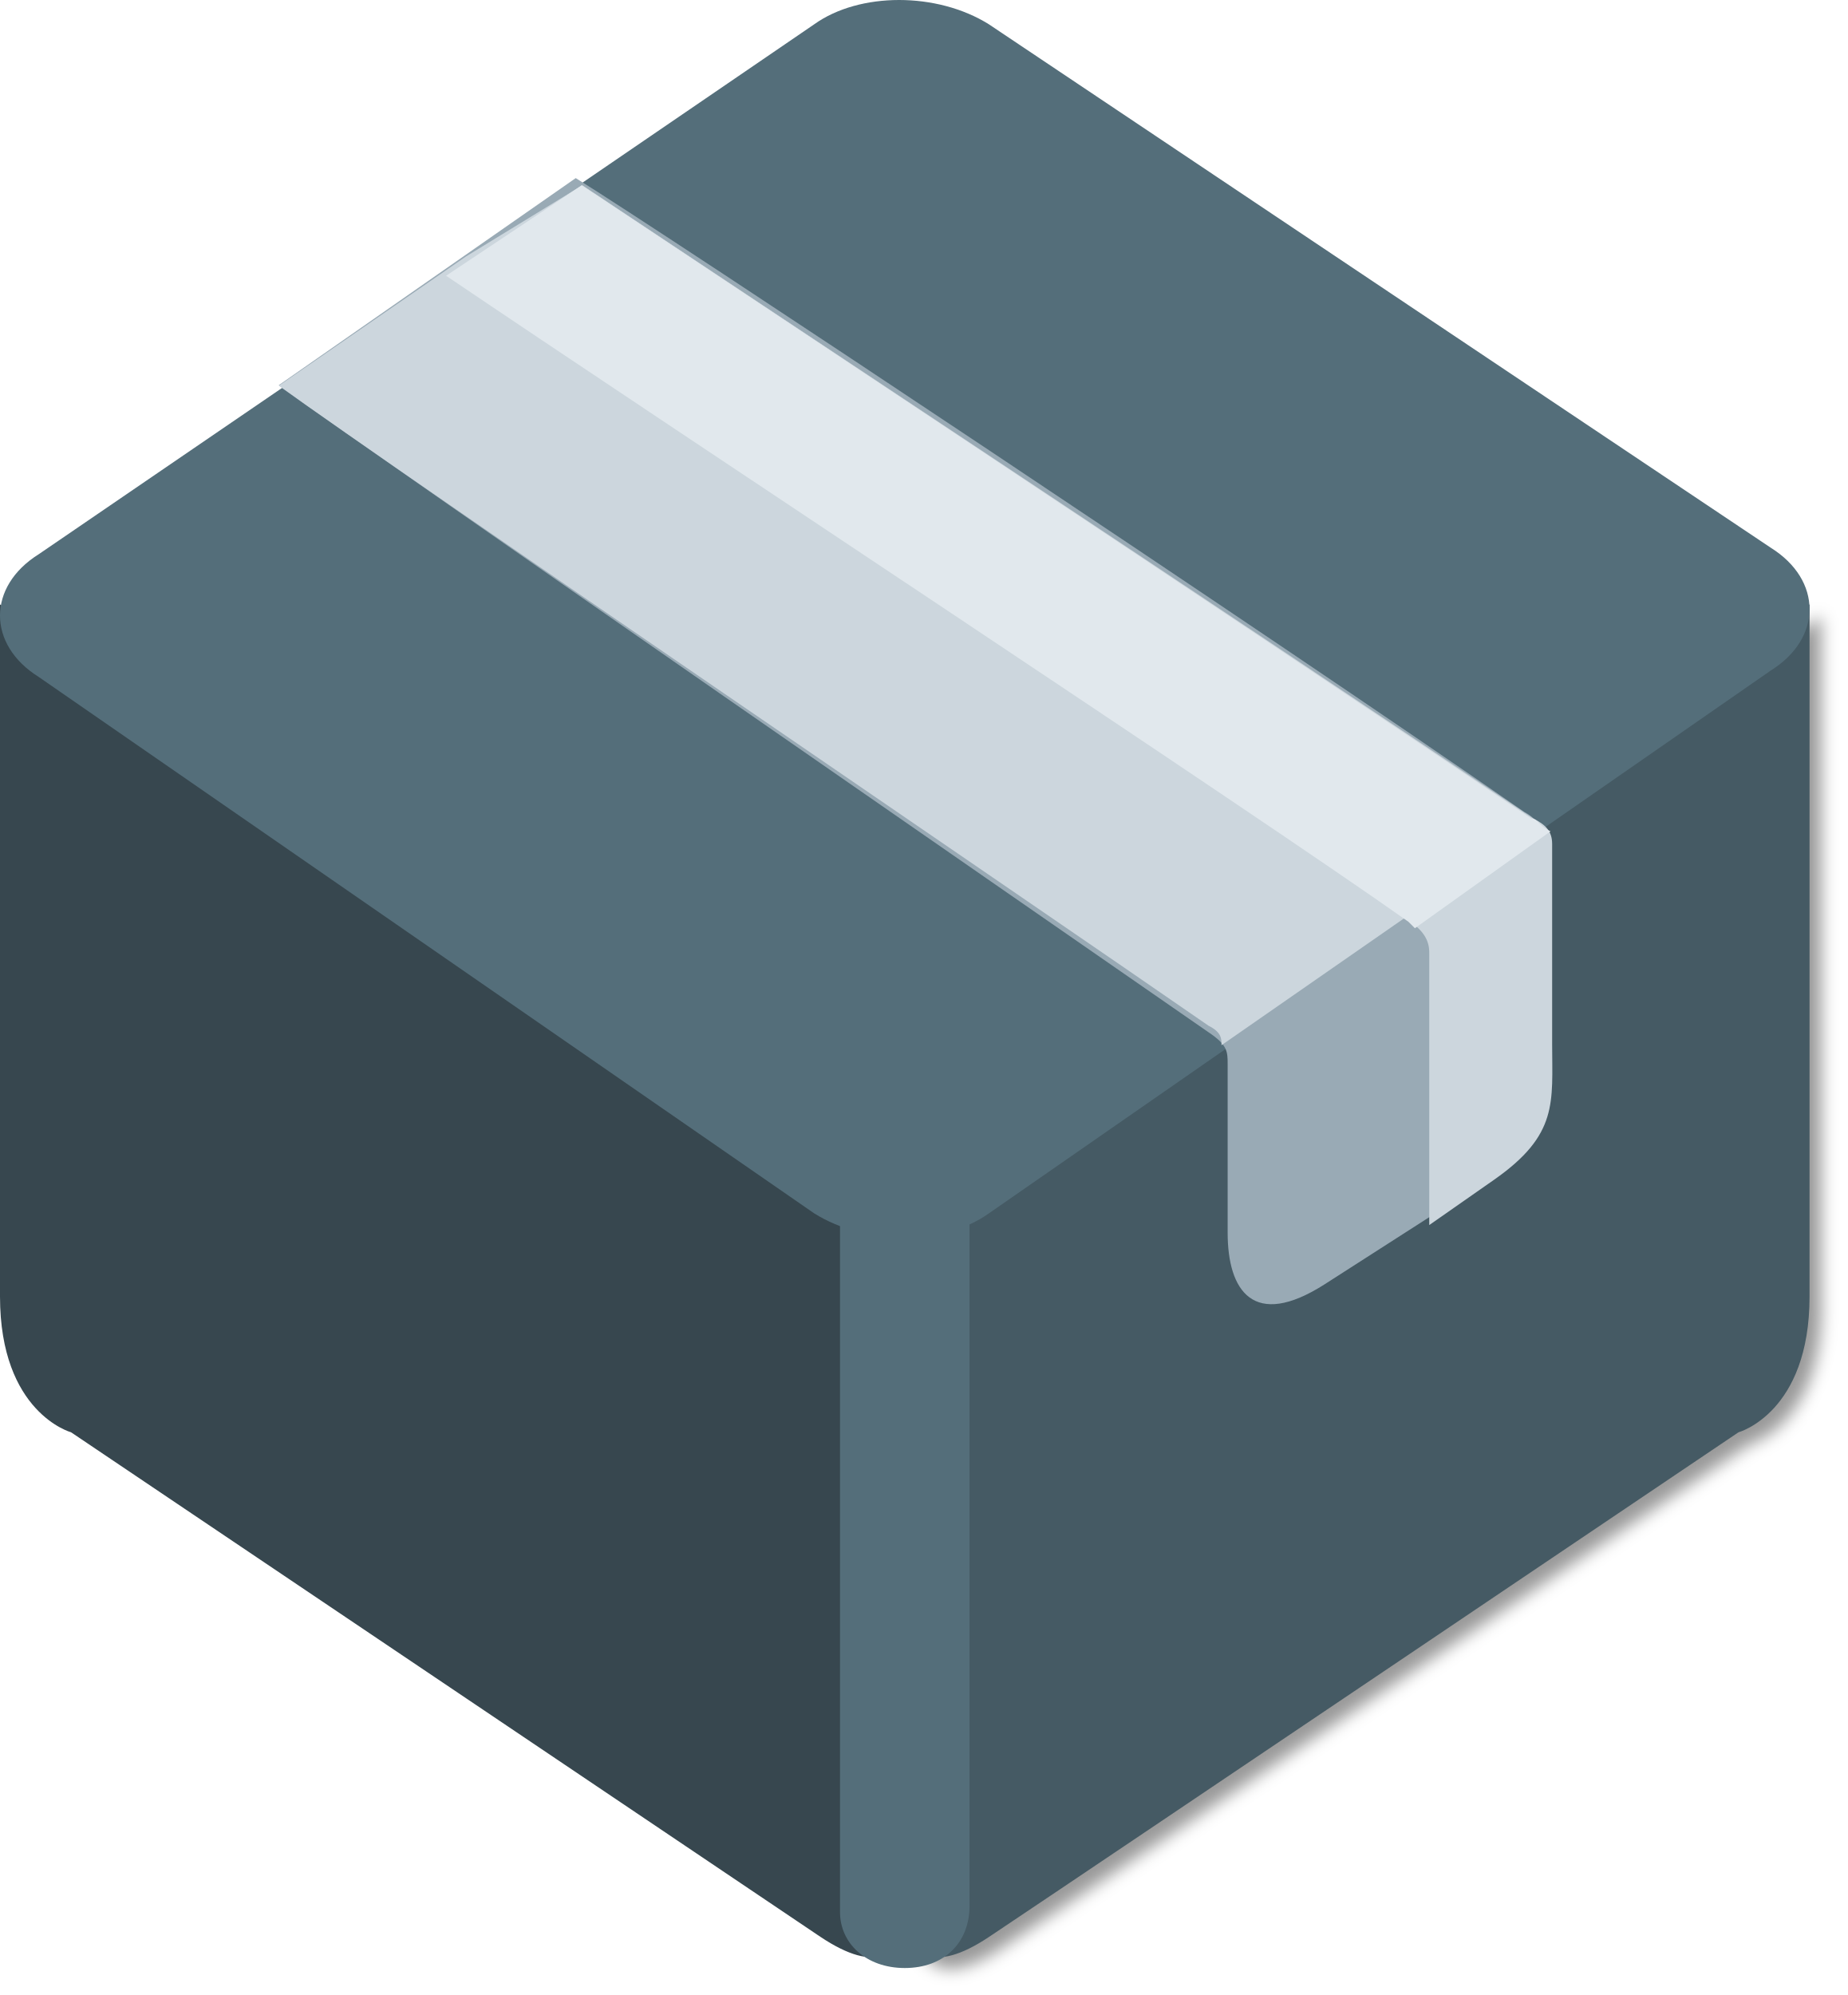
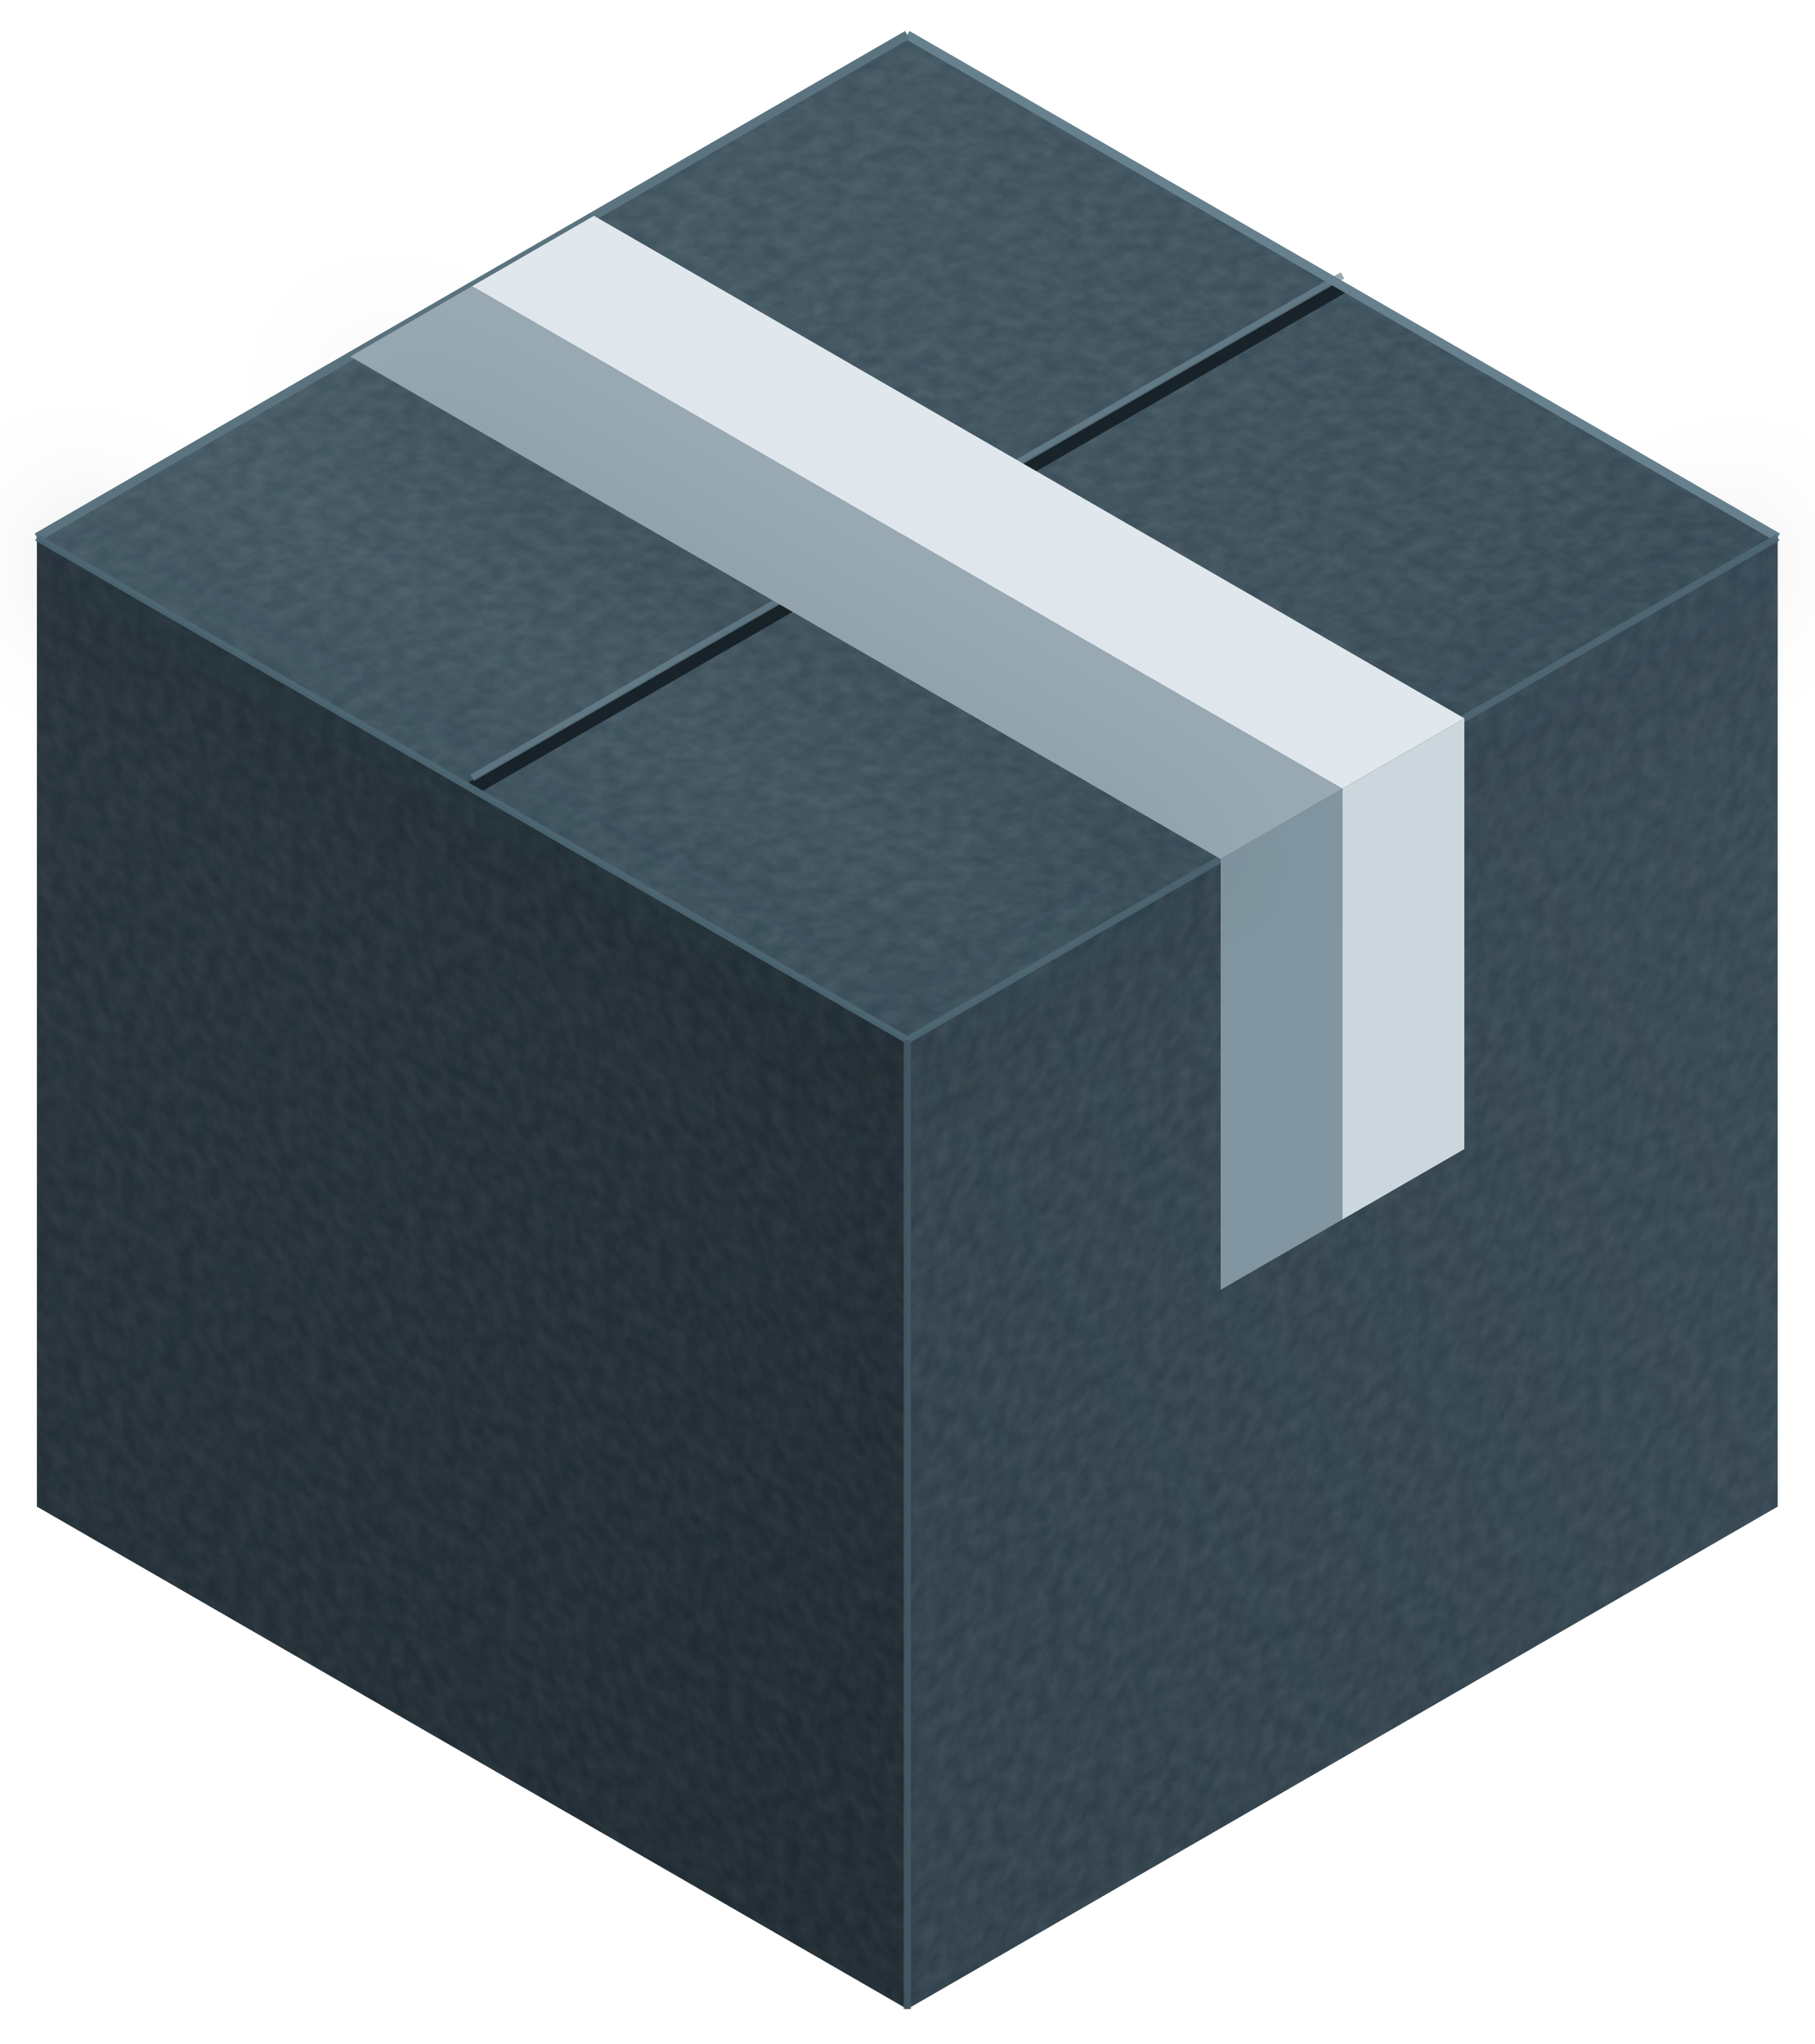
- <svg xmlns="http://www.w3.org/2000/svg" width="1027" height="1109" xml:space="preserve" overflow="hidden">
+ <svg xmlns="http://www.w3.org/2000/svg" viewBox="148 90 728 820">
  <defs>
-     <filter id="fx0" x="-10%" y="-10%" width="120%" height="120%" filterUnits="userSpaceOnUse" primitiveUnits="userSpaceOnUse">
-       <feComponentTransfer color-interpolation-filters="sRGB">
-         <feFuncR type="discrete" tableValues="0 0" />
-         <feFuncG type="discrete" tableValues="0 0" />
-         <feFuncB type="discrete" tableValues="0 0" />
-         <feFuncA type="linear" slope="0.4" intercept="0" />
-       </feComponentTransfer>
-       <feGaussianBlur stdDeviation="4.583 4.583" />
+     <linearGradient id="bg25" x1="0" y1="0" x2="0" y2="1">
+       <stop offset="0" stop-color="#242F37" />
+       <stop offset="1" stop-color="#0D1317" />
+     </linearGradient>
+     <radialGradient id="spot25" cx="0.5" cy="0.5" r="0.5">
+       <stop offset="0" stop-color="#46565F" stop-opacity="0.45" />
+       <stop offset="1" stop-color="#46565F" stop-opacity="0" />
+     </radialGradient>
+     <filter id="soft25" x="-40%" y="-40%" width="180%" height="180%">
+       <feGaussianBlur stdDeviation="18" />
    </filter>
-     <clipPath id="clip1">
-       <rect x="692" y="855" width="1027" height="1109" />
+     <linearGradient id="top25" gradientUnits="userSpaceOnUse" x1="330" y1="320" x2="700" y2="490">
+       <stop offset="0" stop-color="#445863" />
+       <stop offset="1" stop-color="#394C57" />
+     </linearGradient>
+     <linearGradient id="left25" gradientUnits="userSpaceOnUse" x1="269.5" y1="480" x2="512" y2="720">
+       <stop offset="0" stop-color="#26323A" />
+       <stop offset="1" stop-color="#1F2A31" />
+     </linearGradient>
+     <linearGradient id="right25" gradientUnits="userSpaceOnUse" x1="512" y1="650" x2="754.5" y2="500">
+       <stop offset="0" stop-color="#30404A" />
+       <stop offset="1" stop-color="#374854" />
+     </linearGradient>
+     <filter id="grain25" x="0" y="0" width="280" height="280" filterUnits="userSpaceOnUse">
+       <feTurbulence type="fractalNoise" baseFrequency="0.22" numOctaves="4" seed="17" result="n" />
+       <feColorMatrix in="n" type="matrix" values="0 0 0 0 1  0 0 0 0 1  0 0 0 0 1  0.45 0 0 0 -0.1" />
+     </filter>
+     <filter id="grainD25" x="0" y="0" width="280" height="280" filterUnits="userSpaceOnUse">
+       <feTurbulence type="fractalNoise" baseFrequency="0.28" numOctaves="4" seed="41" result="n" />
+       <feColorMatrix in="n" type="matrix" values="0 0 0 0 0.02  0 0 0 0 0.05  0 0 0 0 0.07  0.45 0 0 0 -0.1" />
+     </filter>
+     <clipPath id="clipTopD">
+       <path d="M512 262 754.5 402 512 542 269.5 402Z" />
    </clipPath>
-     <clipPath id="clip2">
-       <rect x="-2" y="-2" width="541" height="786" />
+     <clipPath id="clipLeftD">
+       <path d="M269.5 402 512 542 512 812 269.5 672Z" />
    </clipPath>
-     <clipPath id="clip3">
-       <rect x="0" y="0" width="535" height="782" />
+     <clipPath id="clipRightD">
+       <path d="M512 542 754.5 402 754.5 672 512 812Z" />
    </clipPath>
  </defs>
-   <g clip-path="url(#clip1)" transform="translate(-692 -855)">
-     <path d="M692 1191 692 1575.69C692 1640.41 731.499 1651.19 731.499 1651.19L1148.03 1931.62C1212.66 1974.77 1194.71 1881.29 1194.71 1881.29L1194.71 1528.96 692 1191Z" fill="#37474F" fill-rule="evenodd" />
-     <g clip-path="url(#clip2)" filter="url(#fx0)" transform="translate(1184 1182)">
-       <g clip-path="url(#clip3)">
-         <path d="M520.482 15.482 520.482 400.176C520.482 464.89 480.983 475.676 480.983 475.676 480.983 475.676 129.086 712.963 64.452 756.106-0.182 799.25 17.772 705.773 17.772 705.773L17.772 353.437 520.482 15.482Z" fill="#455A64" fill-rule="evenodd" />
+   <g transform="translate(-225.28 -273.28) scale(1.44)">
+     <path d="M512 262 754.5 402 512 542 269.5 402Z" fill="url(#top25)" />
+     <path d="M269.5 402 512 542 512 812 269.5 672Z" fill="url(#left25)" />
+     <path d="M512 542 754.5 402 754.5 672 512 812Z" fill="url(#right25)" />
+     <g clip-path="url(#clipTopD)">
+       <g transform="matrix(0.866 0.5 0.866 -0.5 269.5 402)">
+         <rect width="280" height="280" filter="url(#grain25)" opacity="0.30" />
+         <rect width="280" height="280" filter="url(#grainD25)" opacity="0.38" />
      </g>
    </g>
-     <path d="M1698 1191 1698 1575.69C1698 1640.41 1658.5 1651.19 1658.5 1651.19 1658.5 1651.19 1306.6 1888.48 1241.97 1931.62 1177.34 1974.77 1195.29 1881.29 1195.29 1881.29L1195.29 1528.96 1698 1191Z" fill="#455A64" fill-rule="evenodd" />
-     <path d="M1241.71 868.473C1212.96 850.509 1169.85 850.509 1144.7 868.473L713.557 1163.07C684.814 1181.04 684.814 1213.37 713.557 1231.33L1144.7 1529.53C1173.44 1547.49 1216.56 1547.49 1241.71 1529.53L1676.44 1227.74C1705.19 1209.78 1705.19 1177.44 1676.44 1159.48L1241.71 868.473Z" fill="#546E7A" fill-rule="evenodd" />
-     <path d="M1195 1949C1173.4 1949 1159 1935.19 1159 1917.92L1159 1531.08C1159 1513.82 1173.4 1500 1195 1500 1216.6 1500 1231 1513.82 1231 1531.08L1231 1914.46C1231 1935.19 1216.6 1949 1195 1949Z" fill="#546E7A" fill-rule="evenodd" />
-     <path d="M1553.92 1435.92C1553.92 1471.89 1557.5 1486.27 1518.03 1511.45L1428.32 1568.99C1388.85 1594.17 1374.5 1572.59 1374.5 1540.22L1374.5 1446.71C1374.5 1439.52 1374.5 1435.92 1363.73 1428.73 1270.43 1363.99 911.591 1115.84 847 1069.09L1012.07 954C1058.72 982.772 1399.61 1209.35 1539.56 1306.45 1546.74 1310.05 1550.33 1317.24 1550.33 1320.84L1550.33 1435.92Z" fill="#99AAB5" fill-rule="evenodd" />
-     <path d="M1543.41 1310.21C1399.82 1213.17 1058.79 986.752 1015.72 958L951.103 997.534 847 1069.41C911.615 1116.14 1270.59 1360.53 1363.92 1425.22 1371.1 1428.81 1371.1 1432.41 1371.1 1436L1547 1313.8C1547 1313.8 1547 1310.21 1543.41 1310.21Z" fill="#CCD6DD" fill-rule="evenodd" />
-     <path d="M1554.9 1435.48 1554.9 1324.19C1554.9 1317.01 1551.3 1313.42 1544.11 1309.83 1400.28 1212.89 1058.67 986.721 1015.51 958L940 1008.26C1062.26 1090.83 1389.49 1306.24 1475.79 1367.27 1486.58 1374.45 1486.58 1381.63 1486.58 1385.22L1486.58 1536 1522.54 1510.87C1558.5 1485.74 1554.9 1467.79 1554.9 1435.48Z" fill="#CCD6DD" fill-rule="evenodd" />
-     <path d="M1543.23 1309.95C1399.6 1212.98 1058.49 986.731 1015.4 958L940 1008.28C1062.08 1090.88 1388.83 1306.36 1475.01 1367.41 1475.01 1367.41 1478.6 1371 1478.6 1371L1554 1317.13C1546.82 1313.54 1546.82 1309.95 1543.23 1309.95Z" fill="#E1E8ED" fill-rule="evenodd" />
+     <g clip-path="url(#clipLeftD)">
+       <g transform="matrix(0.866 0.5 0 0.96428 269.5 402)">
+         <rect width="280" height="280" filter="url(#grain25)" opacity="0.20" />
+         <rect width="280" height="280" filter="url(#grainD25)" opacity="0.34" />
+       </g>
+     </g>
+     <g clip-path="url(#clipRightD)">
+       <g transform="matrix(0.866 -0.5 0 0.96428 512 542)">
+         <rect width="280" height="280" filter="url(#grain25)" opacity="0.25" />
+         <rect width="280" height="280" filter="url(#grainD25)" opacity="0.34" />
+       </g>
+     </g>
+     <path d="M390.75 472 633.25 332" stroke="#141E24" stroke-width="4" fill="none" opacity="0.9" />
+     <path d="M390.75 472 633.25 332" stroke="#6E8794" stroke-width="2" fill="none" opacity="0.7" transform="translate(0 -3)" />
+     <path d="M269.5 402 512 542" stroke="#0B141A" stroke-width="10" opacity="0.28" filter="url(#soft25)" fill="none" />
+     <path d="M512 542 754.5 402" stroke="#0B141A" stroke-width="10" opacity="0.22" filter="url(#soft25)" fill="none" />
+     <path d="M512 542 512 812" stroke="#060D11" stroke-width="9" opacity="0.30" filter="url(#soft25)" fill="none" />
+     <path d="M512 262 754.5 402" stroke="#66808D" stroke-width="2.5" fill="none" />
+     <path d="M512 262 269.5 402" stroke="#5A737F" stroke-width="2.5" fill="none" />
+     <path d="M269.5 402 512 542 754.5 402" stroke="#4E6773" stroke-width="2" fill="none" opacity="0.9" />
+     <path d="M512 542 512 812" stroke="#445963" stroke-width="2" fill="none" opacity="0.9" />
+     <path d="M356.8 351.6 390.75 332 633.25 472 599.3 491.6Z" fill="#99AAB5" />
+     <path d="M390.75 332 424.7 312.4 667.2 452.4 633.25 472Z" fill="#E1E8ED" />
+     <path d="M599.3 491.6 633.25 472 633.25 592 599.3 611.6Z" fill="#8296A1" />
+     <path d="M633.25 472 667.2 452.4 667.2 572.4 633.25 592Z" fill="#CCD6DD" />
+     <path d="M360 358 602.5 498" stroke="#000000" opacity="0.25" stroke-width="7" filter="url(#soft25)" fill="none" />
  </g>
</svg>
